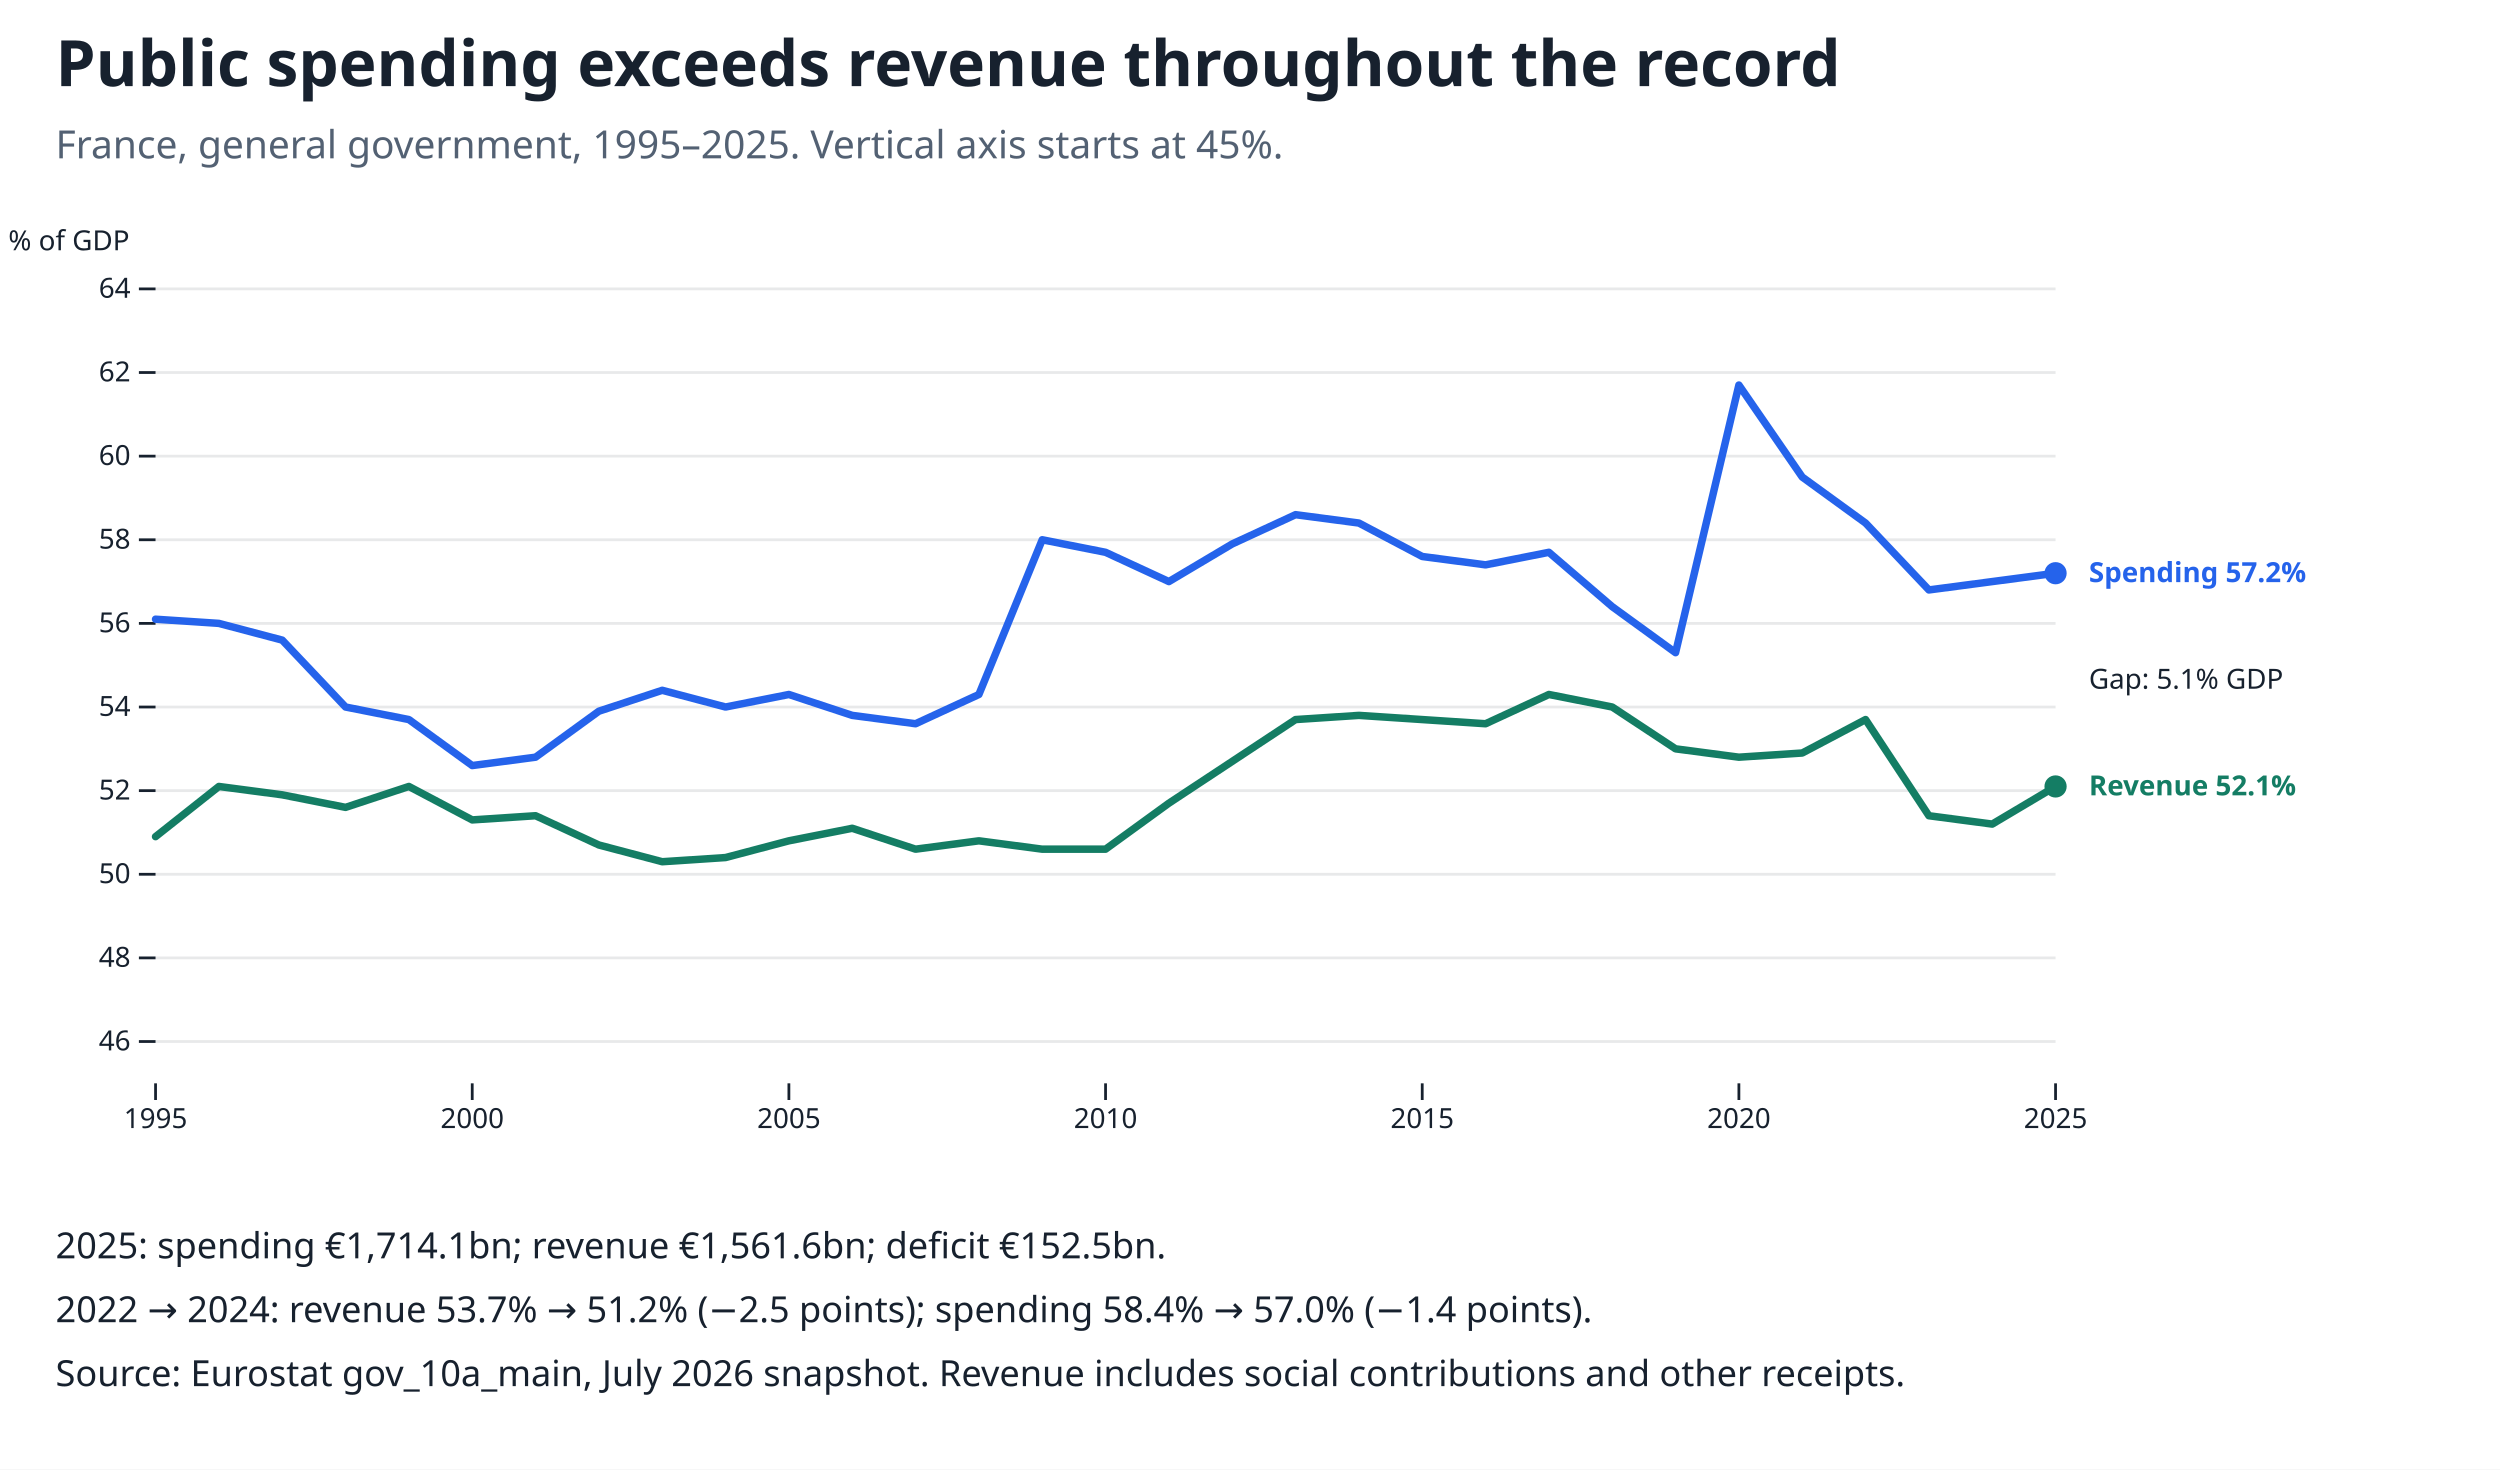
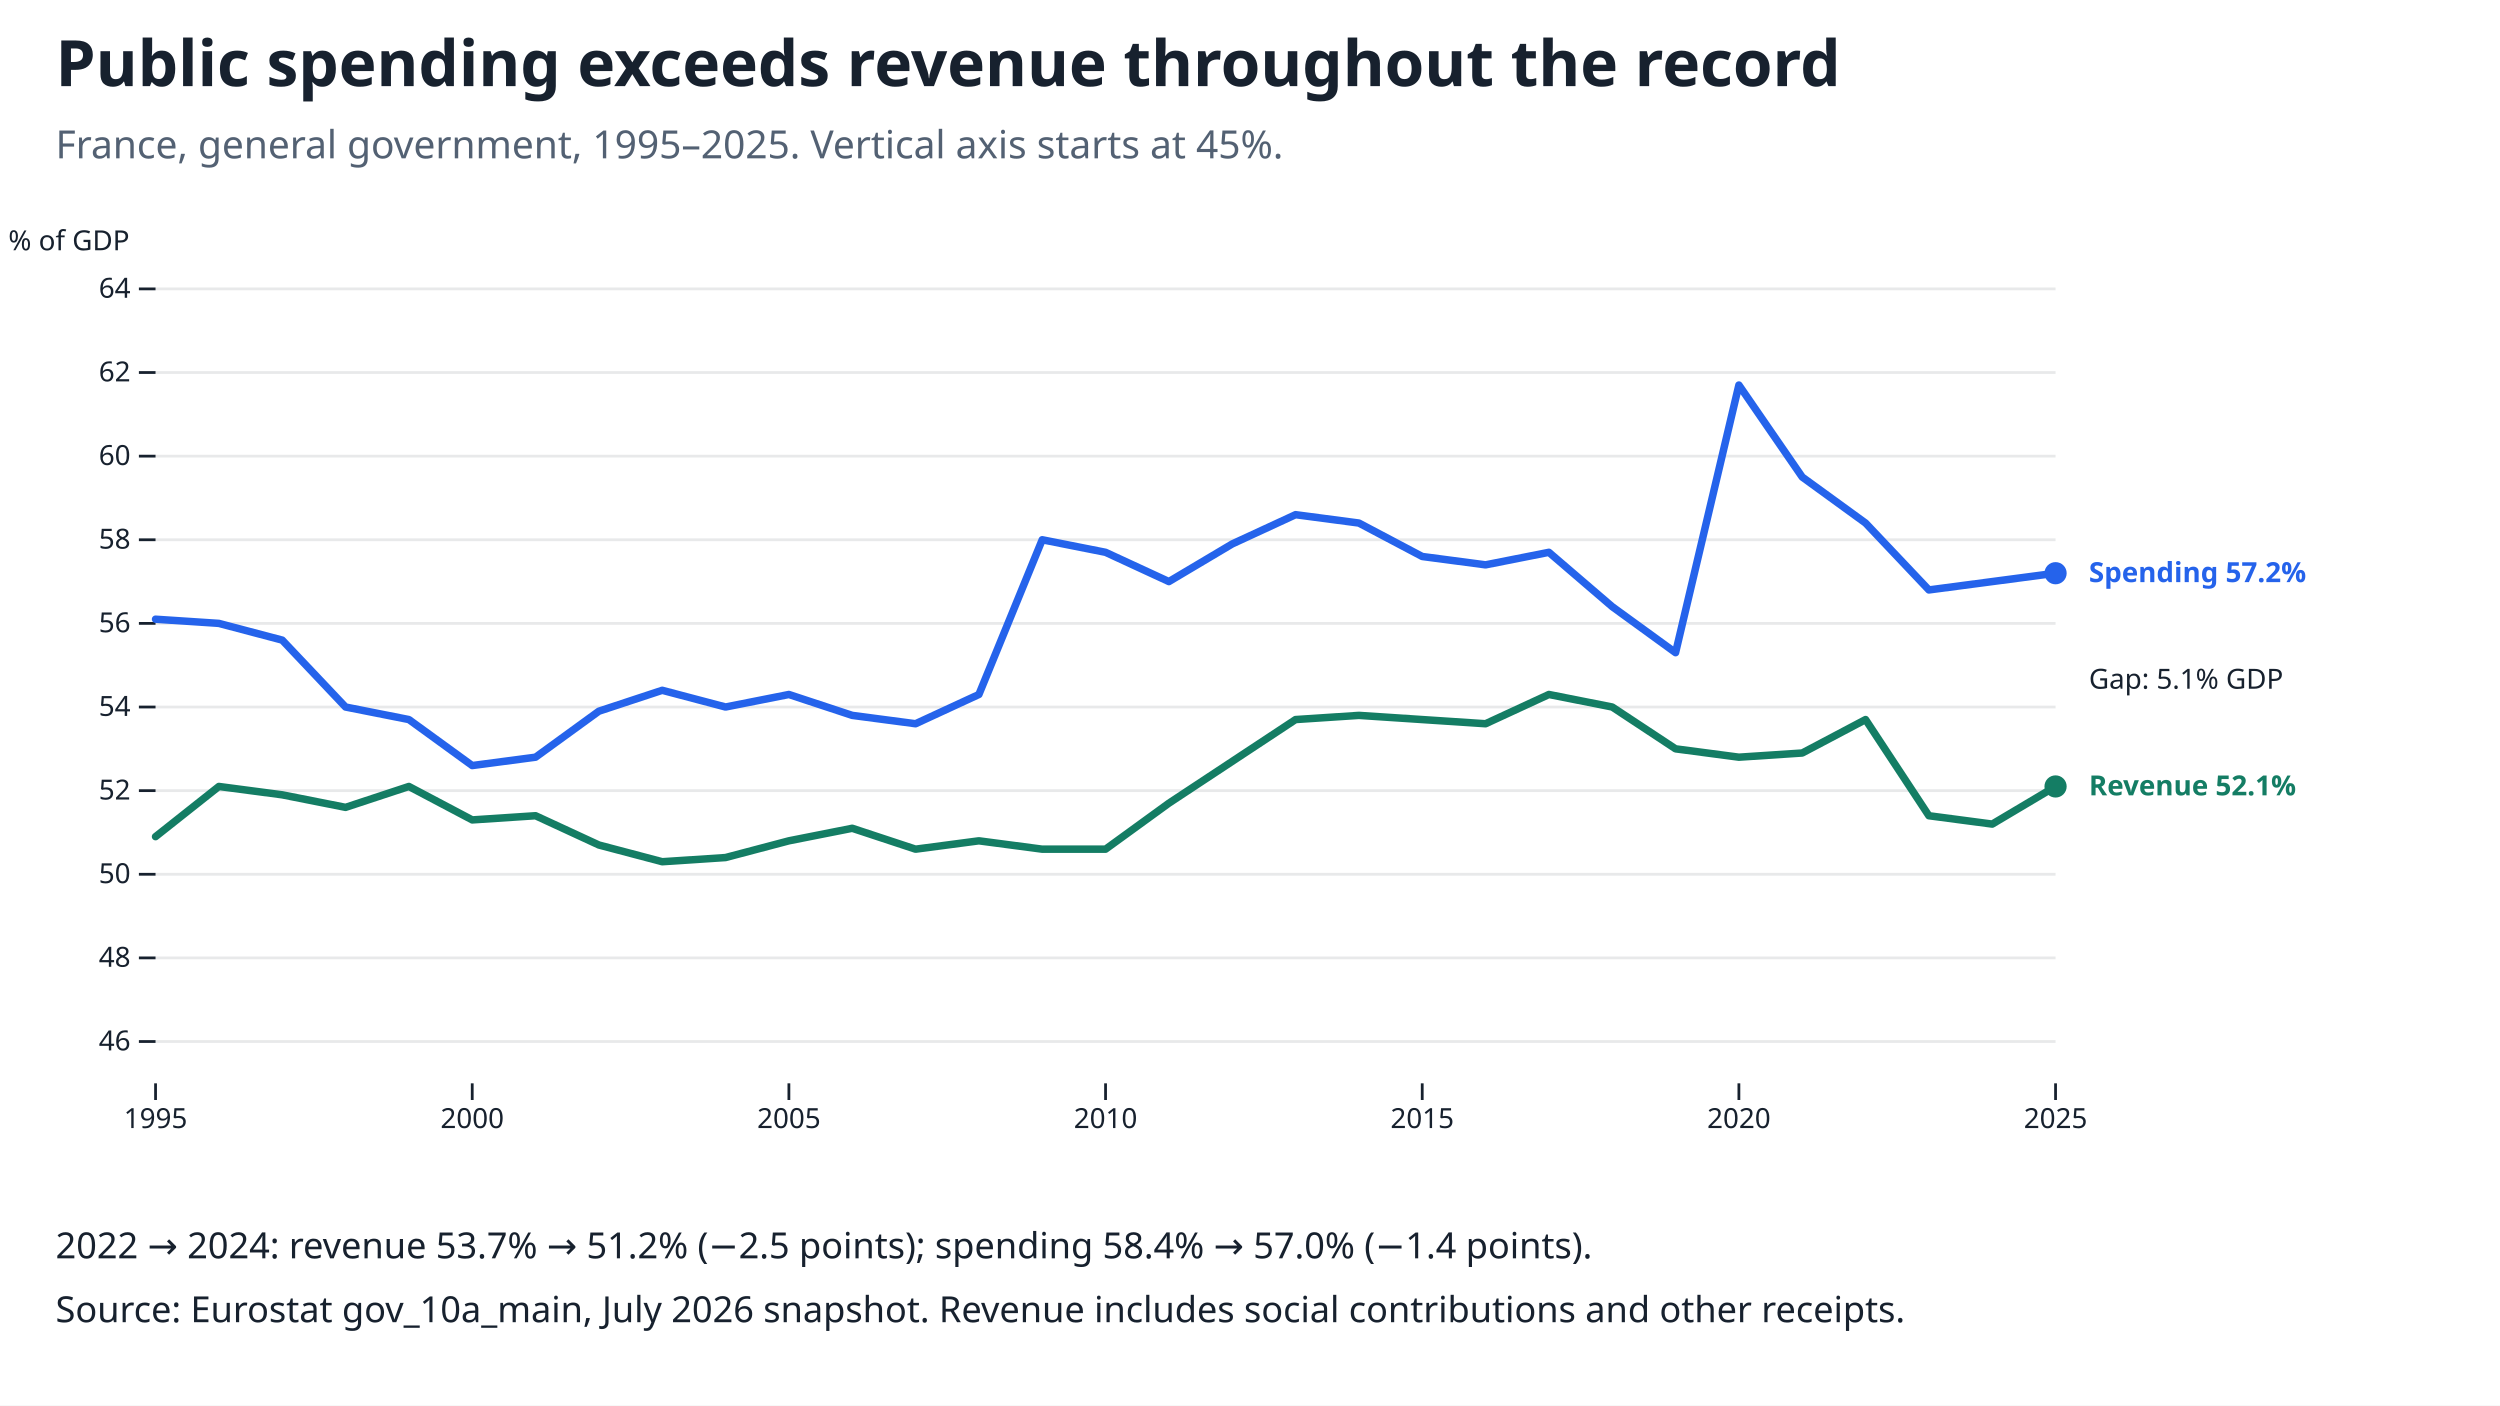
- <svg xmlns="http://www.w3.org/2000/svg" width="900" height="529" viewBox="0 0 900 529" role="img">
+ <svg xmlns="http://www.w3.org/2000/svg" width="900" height="506" viewBox="0 0 900 506" role="img">
  <rect width="100%" height="100%" fill="white" />
  <text x="20" y="31" fill="#17212e" font-family="system-ui, sans-serif" font-size="23" font-weight="bold">Public spending exceeds revenue throughout the record</text>
  <text x="20" y="57" fill="#536173" font-family="system-ui, sans-serif" font-size="14" font-weight="normal">France, general government, 1995–2025. Vertical axis starts at 45%.</text>
  <svg class="plot-d6a7b5" fill="currentColor" font-family="system-ui, sans-serif" font-size="10" text-anchor="middle" width="900" height="350" viewBox="0 0 900 350" style="font-family: system-ui, sans-serif; background: white; color: rgb(23, 33, 46);" y="80">
    <style>:where(.plot-d6a7b5) {
  --plot-background: white;
  display: block;
  height: auto;
  height: intrinsic;
  max-width: 100%;
}
:where(.plot-d6a7b5 text),
:where(.plot-d6a7b5 tspan) {
  white-space: pre;
}</style>
    <g aria-label="y-grid" aria-hidden="true" stroke="currentColor" stroke-opacity="0.1">
      <line x1="56" x2="740" y1="294.947" y2="294.947" />
      <line x1="56" x2="740" y1="264.842" y2="264.842" />
      <line x1="56" x2="740" y1="234.737" y2="234.737" />
      <line x1="56" x2="740" y1="204.632" y2="204.632" />
      <line x1="56" x2="740" y1="174.526" y2="174.526" />
      <line x1="56" x2="740" y1="144.421" y2="144.421" />
      <line x1="56" x2="740" y1="114.316" y2="114.316" />
      <line x1="56" x2="740" y1="84.211" y2="84.211" />
      <line x1="56" x2="740" y1="54.105" y2="54.105" />
      <line x1="56" x2="740" y1="24" y2="24" />
    </g>
    <g aria-label="y-axis tick" aria-hidden="true" fill="none" stroke="currentColor">
      <path transform="translate(56,294.9474)" d="M0,0L-6,0" />
      <path transform="translate(56,264.8421)" d="M0,0L-6,0" />
      <path transform="translate(56,234.7368)" d="M0,0L-6,0" />
      <path transform="translate(56,204.6316)" d="M0,0L-6,0" />
      <path transform="translate(56,174.5263)" d="M0,0L-6,0" />
      <path transform="translate(56,144.4211)" d="M0,0L-6,0" />
      <path transform="translate(56,114.3158)" d="M0,0L-6,0" />
      <path transform="translate(56,84.21053)" d="M0,0L-6,0" />
      <path transform="translate(56,54.10526)" d="M0,0L-6,0" />
      <path transform="translate(56,24)" d="M0,0L-6,0" />
    </g>
    <g aria-label="y-axis tick label" text-anchor="end" font-variant="tabular-nums" transform="translate(-9,0)">
      <text y="0.32em" transform="translate(56,294.9474)">46</text>
      <text y="0.32em" transform="translate(56,264.8421)">48</text>
      <text y="0.32em" transform="translate(56,234.7368)">50</text>
      <text y="0.32em" transform="translate(56,204.6316)">52</text>
      <text y="0.32em" transform="translate(56,174.5263)">54</text>
      <text y="0.32em" transform="translate(56,144.4211)">56</text>
      <text y="0.32em" transform="translate(56,114.3158)">58</text>
      <text y="0.32em" transform="translate(56,84.21053)">60</text>
      <text y="0.32em" transform="translate(56,54.10526)">62</text>
      <text y="0.32em" transform="translate(56,24)">64</text>
    </g>
    <g aria-label="y-axis label" text-anchor="start" transform="translate(-53,-21)">
      <text y="0.71em" transform="translate(56,24)">% of GDP</text>
    </g>
    <g aria-label="x-axis tick" aria-hidden="true" fill="none" stroke="currentColor">
      <path transform="translate(56,310)" d="M0,0L0,6" />
      <path transform="translate(170,310)" d="M0,0L0,6" />
      <path transform="translate(284,310)" d="M0,0L0,6" />
      <path transform="translate(398,310)" d="M0,0L0,6" />
      <path transform="translate(512,310)" d="M0,0L0,6" />
      <path transform="translate(626,310)" d="M0,0L0,6" />
      <path transform="translate(740,310)" d="M0,0L0,6" />
    </g>
    <g aria-label="x-axis tick label" font-variant="tabular-nums" transform="translate(0,9)">
      <text y="0.71em" transform="translate(56,310)">1995</text>
      <text y="0.71em" transform="translate(170,310)">2000</text>
      <text y="0.71em" transform="translate(284,310)">2005</text>
      <text y="0.71em" transform="translate(398,310)">2010</text>
      <text y="0.71em" transform="translate(512,310)">2015</text>
      <text y="0.71em" transform="translate(626,310)">2020</text>
      <text y="0.71em" transform="translate(740,310)">2025</text>
    </g>
    <g aria-label="line" fill="none" stroke="#2563eb" stroke-width="2.7" stroke-linejoin="round" stroke-linecap="round">
      <path d="M56,142.916L78.8,144.421L101.6,150.442L124.4,174.526L147.2,179.042L170,195.6L192.8,192.589L215.6,176.032L238.4,168.505L261.2,174.526L284,170.011L306.8,177.537L329.6,180.547L352.4,170.011L375.2,114.316L398,118.832L420.8,129.368L443.6,115.821L466.4,105.284L489.2,108.295L512,120.337L534.8,123.347L557.6,118.832L580.4,138.4L603.2,154.958L626,58.621L648.8,91.737L671.6,108.295L694.4,132.379L717.2,129.368L740,126.358" />
    </g>
    <g aria-label="line" fill="none" stroke="#147d64" stroke-width="2.7" stroke-linejoin="round" stroke-linecap="round">
      <path d="M56,221.189L78.8,203.126L101.6,206.137L124.4,210.653L147.2,203.126L170,215.168L192.8,213.663L215.6,224.2L238.4,230.221L261.2,228.716L284,222.695L306.8,218.179L329.6,225.705L352.4,222.695L375.2,225.705L398,225.705L420.8,209.147L443.6,194.095L466.4,179.042L489.2,177.537L512,179.042L534.8,180.547L557.6,170.011L580.4,174.526L603.2,189.579L626,192.589L648.8,191.084L671.6,179.042L694.4,213.663L717.2,216.674L740,203.126" />
    </g>
    <g aria-label="dot" fill="#2563eb">
      <circle cx="740" cy="126.358" r="4" />
    </g>
    <g aria-label="text" fill="#2563eb" text-anchor="start" font-weight="bold" transform="translate(12,0)">
      <text y="0.32em" transform="translate(740,126.3579)">Spending 57.2%</text>
    </g>
    <g aria-label="dot" fill="#147d64">
      <circle cx="740" cy="203.126" r="4" />
    </g>
    <g aria-label="text" fill="#147d64" text-anchor="start" font-weight="bold" transform="translate(12,0)">
      <text y="0.32em" transform="translate(740,203.1263)">Revenue 52.1%</text>
    </g>
    <g aria-label="text" fill="#17212e" text-anchor="start" transform="translate(12,0)">
      <text y="0.32em" transform="translate(740,164.7421)">Gap: 5.1% GDP</text>
    </g>
  </svg>
-   <text x="20" y="453" fill="#17212e" font-family="system-ui, sans-serif" font-size="13" font-weight="normal">2025: spending €1,714.1bn; revenue €1,561.6bn; deficit €152.5bn.</text>
-   <text x="20" y="476" fill="#17212e" font-family="system-ui, sans-serif" font-size="13" font-weight="normal">2022 → 2024: revenue 53.7% → 51.2% (−2.5 points); spending 58.4% → 57.0% (−1.4 points).</text>
-   <text x="20" y="499" fill="#17212e" font-family="system-ui, sans-serif" font-size="13" font-weight="normal">Source: Eurostat gov_10a_main, July 2026 snapshot. Revenue includes social contributions and other receipts.</text>
+   <text x="20" y="453" fill="#17212e" font-family="system-ui, sans-serif" font-size="13" font-weight="normal">2022 → 2024: revenue 53.7% → 51.2% (−2.5 points); spending 58.4% → 57.0% (−1.4 points).</text>
+   <text x="20" y="476" fill="#17212e" font-family="system-ui, sans-serif" font-size="13" font-weight="normal">Source: Eurostat gov_10a_main, July 2026 snapshot. Revenue includes social contributions and other receipts.</text>
</svg>
